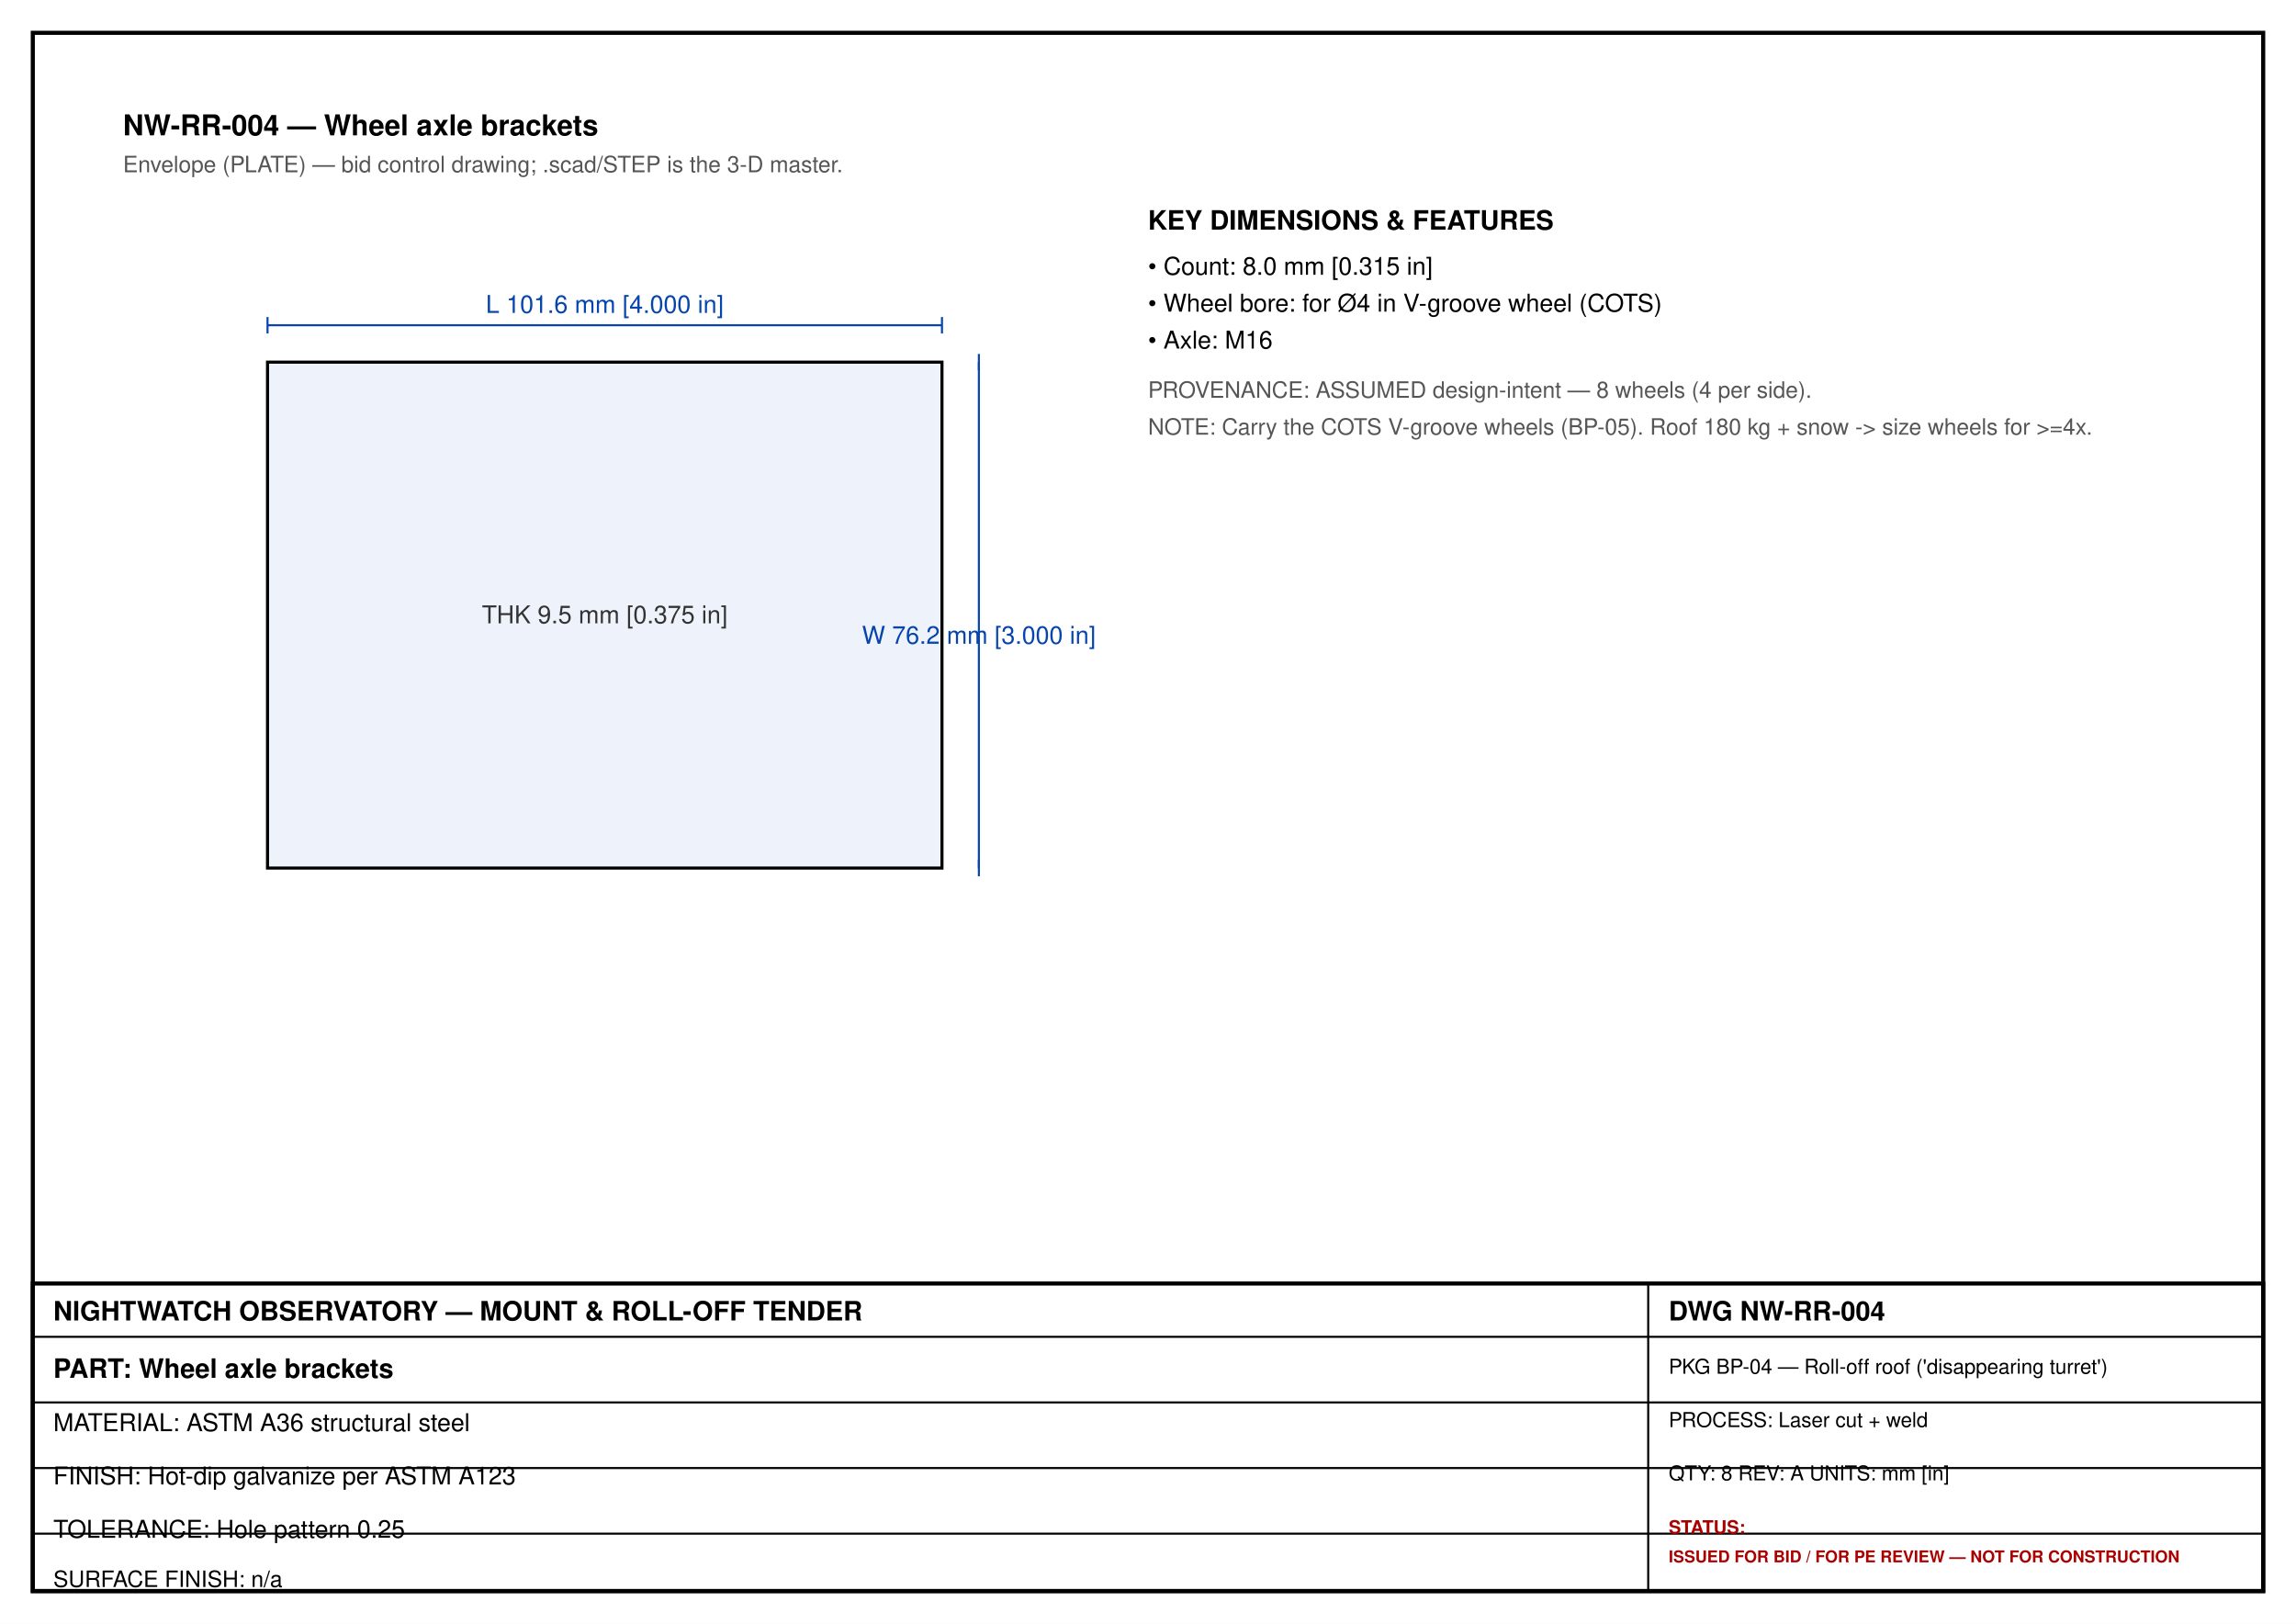
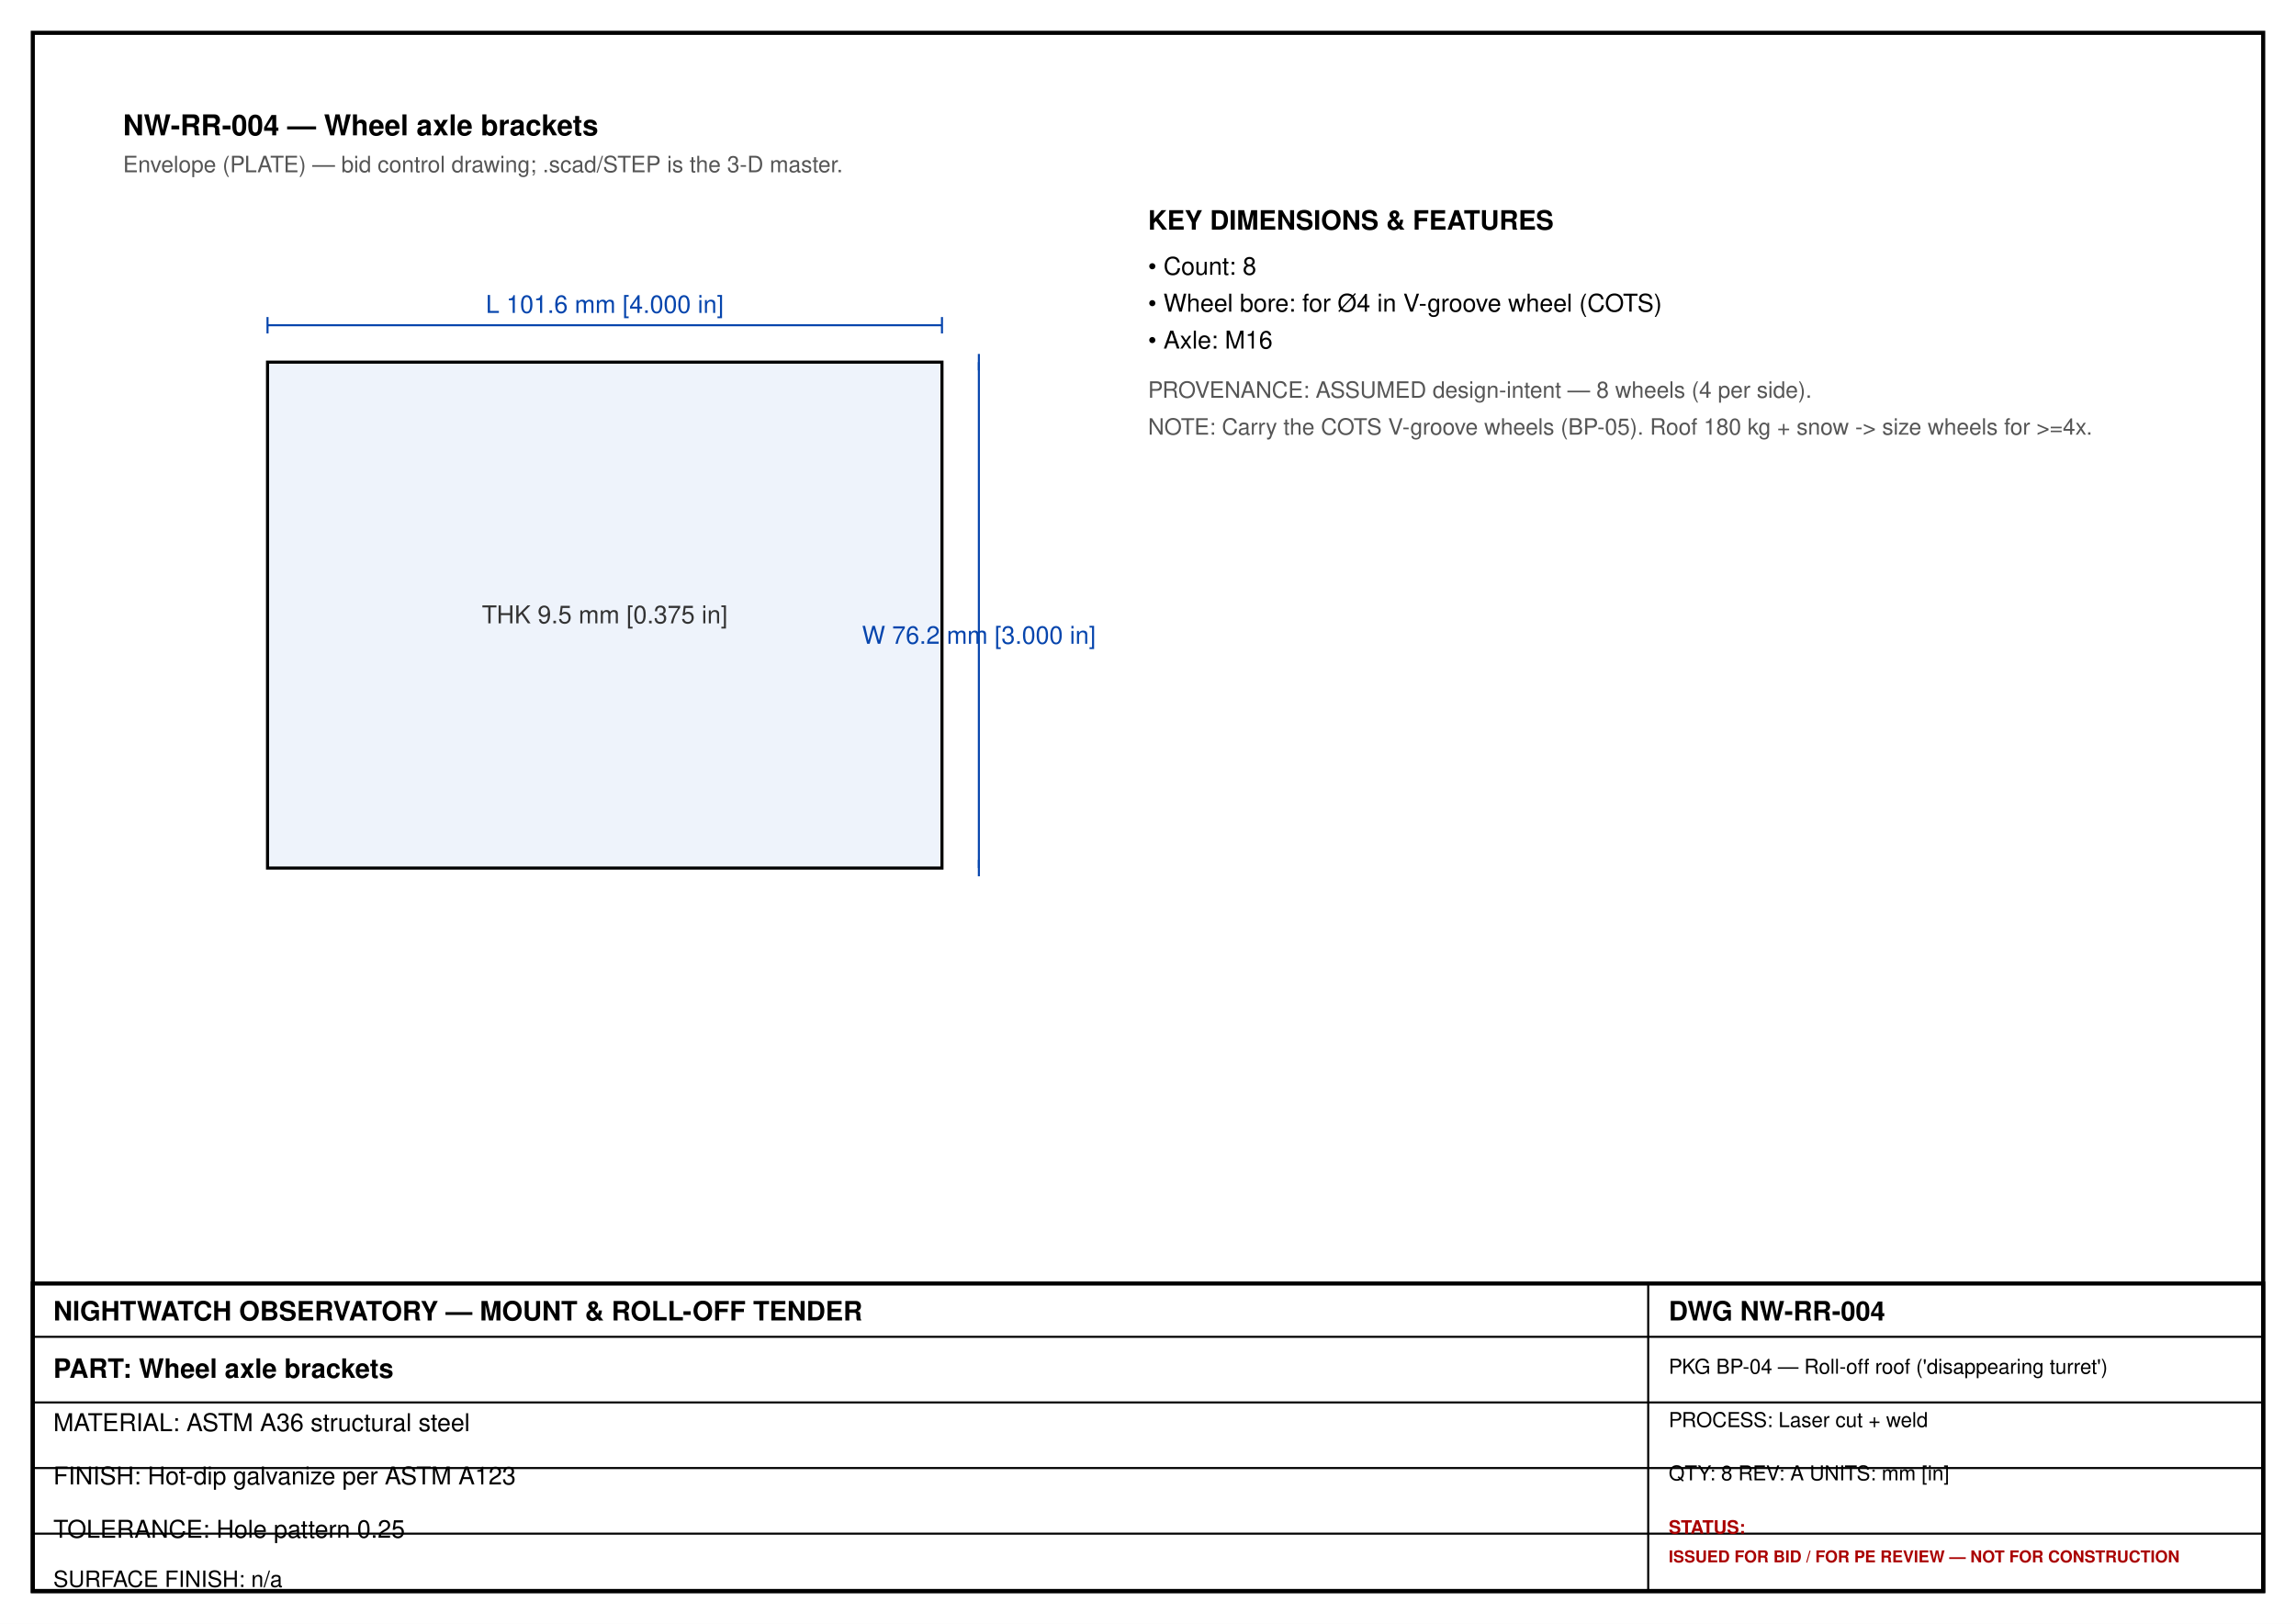
<svg xmlns="http://www.w3.org/2000/svg" width="1120" height="792" viewBox="0 0 1120 792" font-family="Helvetica,Arial,sans-serif">
  <rect x="0" y="0" width="1120" height="792" fill="white" />
  <rect x="16" y="16" width="1088" height="760" fill="none" stroke="black" stroke-width="2" />
  <text x="60" y="66" font-size="14" font-weight="bold">NW-RR-004 — Wheel axle brackets</text>
  <text x="60" y="84" font-size="11" fill="#555">Envelope (PLATE) — bid control drawing; .scad/STEP is the 3-D master.</text>
  <rect x="130.5" y="176.625" width="329" height="246.75" fill="#eef3fb" stroke="black" stroke-width="1.5" />
  <line x1="130.5" y1="158.625" x2="459.5" y2="158.625" stroke="#0645ad" stroke-width="1" />
  <line x1="130.5" y1="154.625" x2="130.5" y2="162.625" stroke="#0645ad" stroke-width="1" />
  <line x1="459.5" y1="154.625" x2="459.5" y2="162.625" stroke="#0645ad" stroke-width="1" />
  <text x="295.0" y="152.625" font-size="12" fill="#0645ad" text-anchor="middle">L 101.6 mm [4.000 in]</text>
  <line x1="477.5" y1="176.625" x2="477.5" y2="423.375" stroke="#0645ad" stroke-width="1" />
  <line x1="477.5" y1="172.625" x2="477.5" y2="180.625" stroke="#0645ad" stroke-width="1" />
  <line x1="477.5" y1="419.375" x2="477.5" y2="427.375" stroke="#0645ad" stroke-width="1" />
  <text x="477.5" y="314.0" font-size="12" fill="#0645ad" text-anchor="middle">W 76.2 mm [3.000 in]</text>
  <text x="295.0" y="304.0" font-size="12" fill="#333" text-anchor="middle">THK 9.5 mm [0.375 in]</text>
  <text x="560" y="112" font-size="13" font-weight="bold">KEY DIMENSIONS &amp; FEATURES</text>
-   <text x="560" y="134" font-size="12">• Count: 8.0 mm [0.315 in]</text>
+   <text x="560" y="134" font-size="12">• Count: 8</text>
  <text x="560" y="152" font-size="12">• Wheel bore: for Ø4 in V-groove wheel (COTS)</text>
  <text x="560" y="170" font-size="12">• Axle: M16</text>
  <text x="560" y="194" font-size="11" fill="#555">PROVENANCE: ASSUMED design-intent — 8 wheels (4 per side).</text>
  <text x="560" y="212" font-size="11" fill="#555">NOTE: Carry the COTS V-groove wheels (BP-05). Roof 180 kg + snow -&gt; size wheels for &gt;=4x.</text>
  <rect x="16" y="626" width="1088" height="150" fill="none" stroke="black" stroke-width="2" />
  <line x1="16" y1="652" x2="1104" y2="652" stroke="black" stroke-width="1" />
  <line x1="16" y1="684" x2="1104" y2="684" stroke="black" stroke-width="1" />
  <line x1="16" y1="716" x2="1104" y2="716" stroke="black" stroke-width="1" />
  <line x1="16" y1="748" x2="1104" y2="748" stroke="black" stroke-width="1" />
  <line x1="804" y1="626" x2="804" y2="776" stroke="black" stroke-width="1" />
  <text x="26" y="644" font-size="13" font-weight="bold" fill="black">NIGHTWATCH OBSERVATORY — MOUNT &amp; ROLL-OFF TENDER</text>
  <text x="26" y="672" font-size="13" font-weight="bold" fill="black">PART: Wheel axle brackets</text>
  <text x="26" y="698" font-size="12" font-weight="normal" fill="black">MATERIAL: ASTM A36 structural steel</text>
  <text x="26" y="724" font-size="12" font-weight="normal" fill="black">FINISH: Hot-dip galvanize per ASTM A123</text>
  <text x="26" y="750" font-size="12" font-weight="normal" fill="black">TOLERANCE: Hole pattern 0.25</text>
  <text x="26" y="774" font-size="11" font-weight="normal" fill="black">SURFACE FINISH: n/a</text>
  <text x="814" y="644" font-size="13" font-weight="bold" fill="black">DWG NW-RR-004</text>
  <text x="814" y="670" font-size="10" font-weight="normal" fill="black">PKG BP-04 — Roll-off roof ('disappearing turret')</text>
  <text x="814" y="696" font-size="10" font-weight="normal" fill="black">PROCESS: Laser cut + weld</text>
  <text x="814" y="722" font-size="10" font-weight="normal" fill="black">QTY: 8    REV: A    UNITS: mm [in]</text>
  <text x="814" y="748" font-size="9" font-weight="bold" fill="#a00">STATUS:</text>
  <text x="814" y="762" font-size="8" font-weight="bold" fill="#a00">ISSUED FOR BID / FOR PE REVIEW — NOT FOR CONSTRUCTION</text>
</svg>
